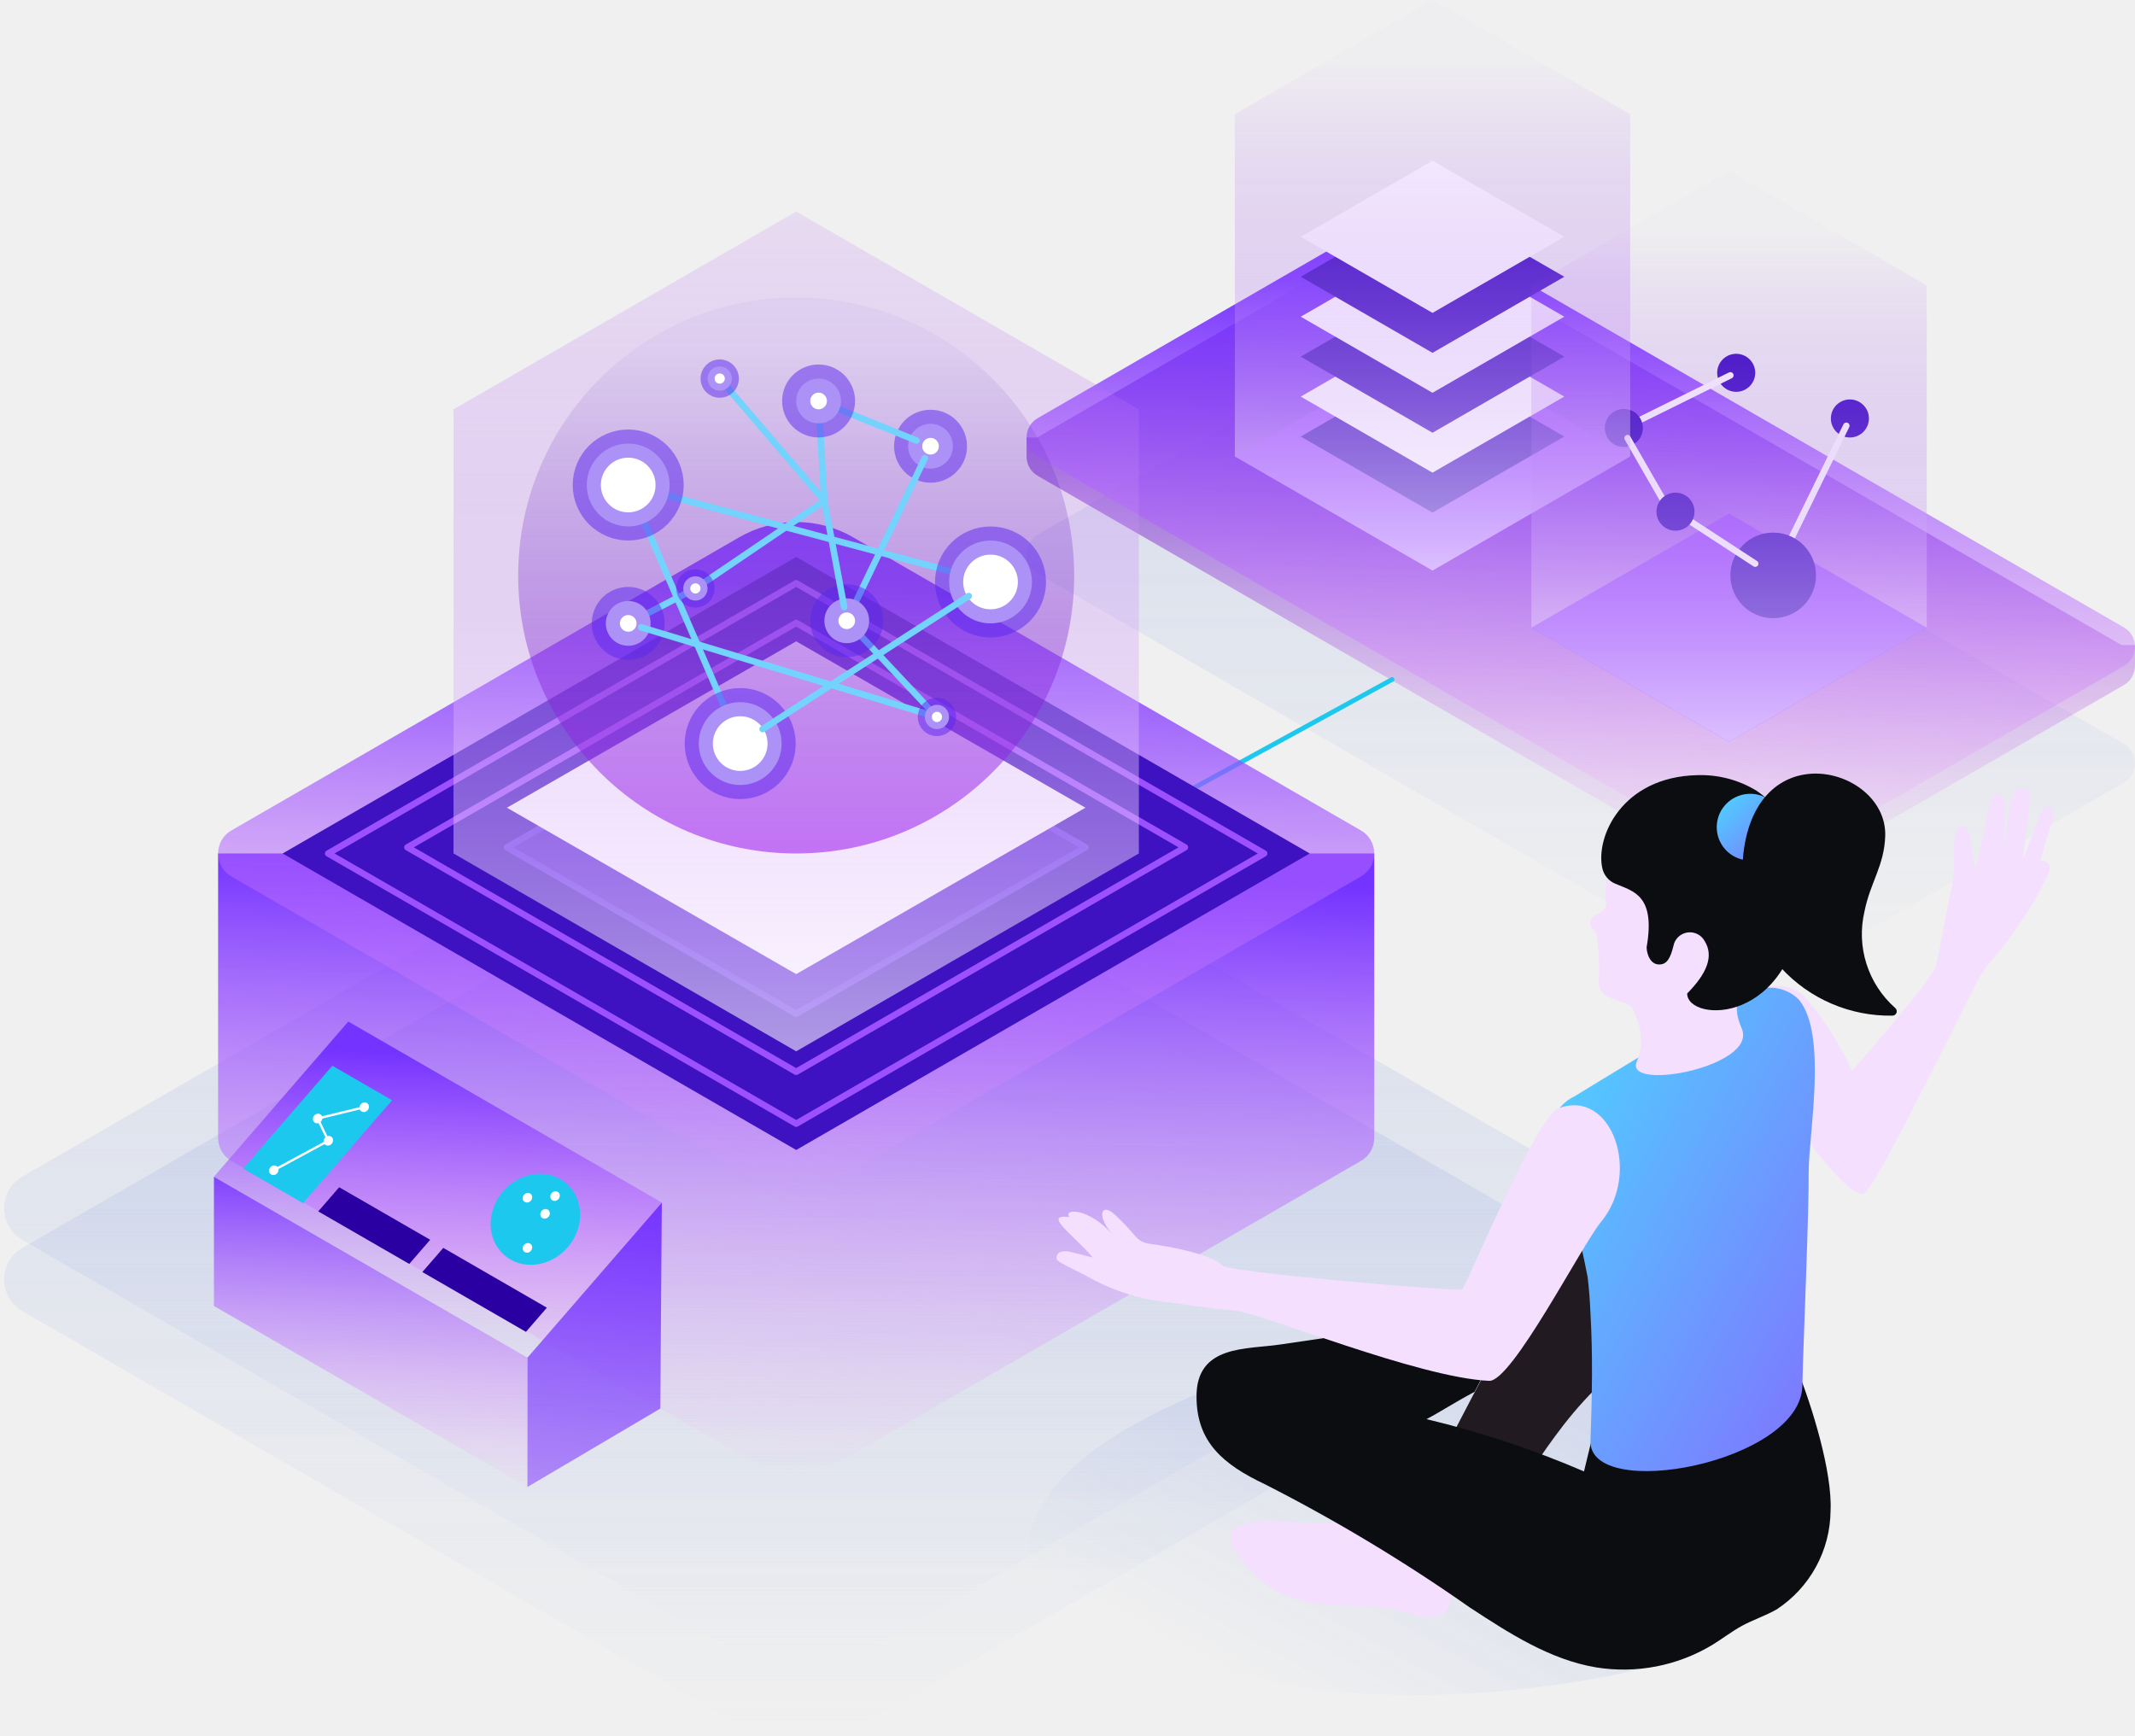
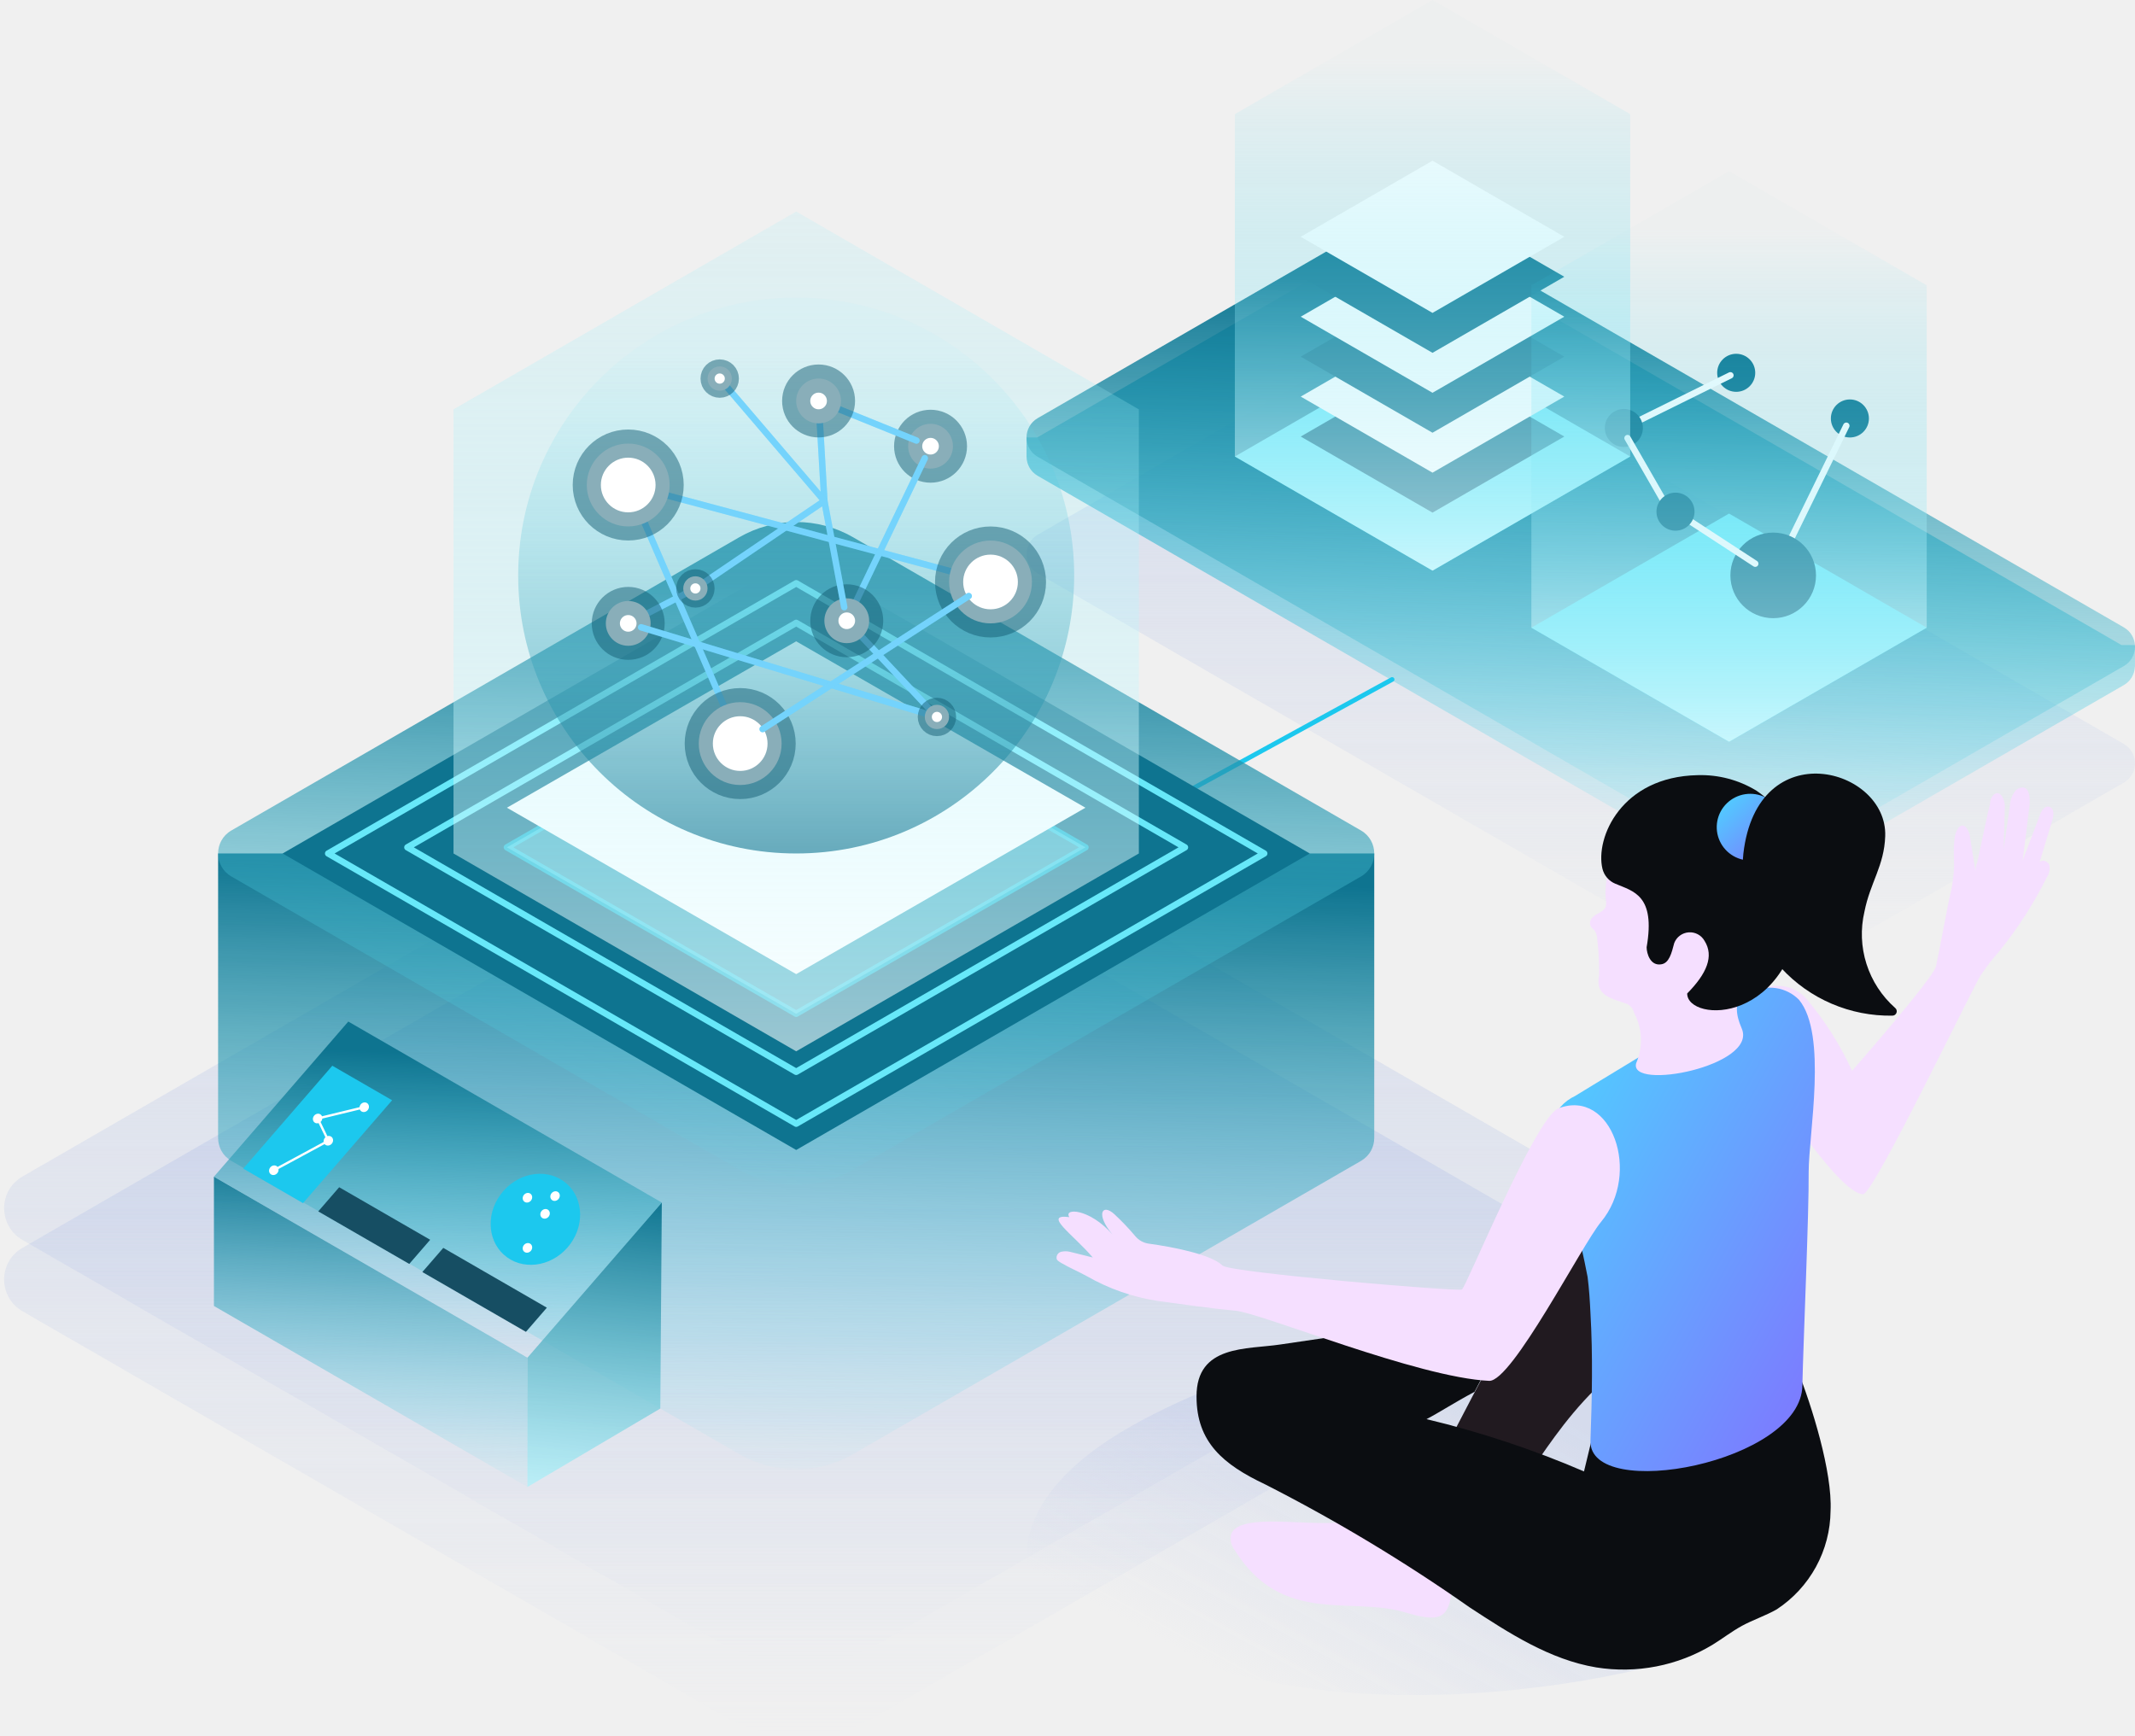
<svg xmlns="http://www.w3.org/2000/svg" width="455" height="370" viewBox="0 0 455 370" fill="none">
  <g style="mix-blend-mode:multiply">
    <path fill-rule="evenodd" clip-rule="evenodd" d="M387.403 204.464L452.62 166.807C455.793 164.975 455.793 160.396 452.62 158.564L310.168 76.313C302.806 72.061 293.734 72.061 286.37 76.313L221.153 113.969C217.979 115.802 217.979 120.379 221.153 122.213L363.604 204.464C370.967 208.716 380.04 208.716 387.403 204.464Z" fill="url(#paint0_linear_2635_1518)" />
  </g>
  <path fill-rule="evenodd" clip-rule="evenodd" d="M221.066 93.244C221.1 93.224 221.12 93.197 221.154 93.177L286.371 55.519C293.735 51.267 302.807 51.267 310.171 55.519L452.119 137.481H454.989V141.79C454.991 141.859 454.991 141.928 454.989 141.997V142.15H454.969C454.888 143.665 454.121 145.148 452.621 146.014L387.404 183.67C380.041 187.924 370.968 187.924 363.606 183.67L221.154 101.421C219.566 100.504 218.774 98.9 218.774 97.297V93.244H221.066Z" fill="url(#paint1_linear_2635_1518)" />
  <path fill-rule="evenodd" clip-rule="evenodd" d="M387.403 179.617L452.62 141.96C455.793 140.128 455.793 135.549 452.62 133.717L310.168 51.466C302.806 47.214 293.734 47.214 286.37 51.466L221.153 89.122C217.979 90.955 217.979 95.532 221.153 97.366L363.604 179.617C370.967 183.869 380.04 183.869 387.403 179.617Z" fill="url(#paint2_linear_2635_1518)" />
-   <path fill-rule="evenodd" clip-rule="evenodd" d="M347.422 97.297L305.294 121.623L263.167 97.297L305.294 72.973L347.422 97.297Z" fill="#9D50FF" />
-   <path fill-rule="evenodd" clip-rule="evenodd" d="M333.375 93.042L305.289 76.825L277.204 93.042L305.289 109.258L333.375 93.042Z" fill="#3F12C1" />
+   <path fill-rule="evenodd" clip-rule="evenodd" d="M347.422 97.297L305.294 121.623L263.167 97.297L305.294 72.973L347.422 97.297Z" fill="#67e8f9" />
+   <path fill-rule="evenodd" clip-rule="evenodd" d="M333.375 93.042L305.289 76.825L277.204 93.042L305.289 109.258L333.375 93.042Z" fill="#0e7490" />
  <path fill-rule="evenodd" clip-rule="evenodd" d="M333.375 84.528L305.289 68.312L277.204 84.528L305.289 100.743L333.375 84.528Z" fill="white" />
-   <path fill-rule="evenodd" clip-rule="evenodd" d="M333.375 76.013L305.289 59.797L277.204 76.013L305.289 92.23L333.375 76.013Z" fill="#3F12C1" />
+   <path fill-rule="evenodd" clip-rule="evenodd" d="M333.375 76.013L305.289 59.797L277.204 76.013L305.289 92.23L333.375 76.013Z" fill="#0e7490" />
  <path fill-rule="evenodd" clip-rule="evenodd" d="M333.375 67.5L305.289 51.283L277.204 67.5L305.289 83.717L333.375 67.5Z" fill="white" />
-   <path fill-rule="evenodd" clip-rule="evenodd" d="M333.375 58.987L305.289 42.77L277.204 58.987L305.289 75.204L333.375 58.987Z" fill="#3F12C1" />
+   <path fill-rule="evenodd" clip-rule="evenodd" d="M333.375 58.987L305.289 42.77L277.204 58.987L305.289 75.204L333.375 58.987Z" fill="#0e7490" />
  <path fill-rule="evenodd" clip-rule="evenodd" d="M333.375 50.473L305.289 34.256L277.204 50.473L305.289 66.69L333.375 50.473Z" fill="white" />
-   <path fill-rule="evenodd" clip-rule="evenodd" d="M410.611 133.784L368.483 158.11L326.356 133.784L368.483 109.46L410.611 133.784Z" fill="#9D50FF" />
-   <path fill-rule="evenodd" clip-rule="evenodd" d="M390.185 89.191C390.185 86.951 392 85.136 394.24 85.136C396.478 85.136 398.293 86.951 398.293 89.191C398.293 91.429 396.478 93.244 394.24 93.244C392 93.244 390.185 91.429 390.185 89.191Z" fill="#3F12C1" />
-   <path fill-rule="evenodd" clip-rule="evenodd" d="M365.957 79.46C365.957 77.222 367.772 75.407 370.012 75.407C372.25 75.407 374.066 77.222 374.066 79.46C374.066 81.699 372.25 83.514 370.012 83.514C367.772 83.514 365.957 81.699 365.957 79.46Z" fill="#3F12C1" />
+   <path fill-rule="evenodd" clip-rule="evenodd" d="M410.611 133.784L368.483 158.11L326.356 133.784L368.483 109.46L410.611 133.784Z" fill="#67e8f9" />
+   <path fill-rule="evenodd" clip-rule="evenodd" d="M390.185 89.191C390.185 86.951 392 85.136 394.24 85.136C396.478 85.136 398.293 86.951 398.293 89.191C398.293 91.429 396.478 93.244 394.24 93.244C392 93.244 390.185 91.429 390.185 89.191Z" fill="#0e7490" />
+   <path fill-rule="evenodd" clip-rule="evenodd" d="M365.957 79.46C365.957 77.222 367.772 75.407 370.012 75.407C372.25 75.407 374.066 77.222 374.066 79.46C374.066 81.699 372.25 83.514 370.012 83.514C367.772 83.514 365.957 81.699 365.957 79.46Z" fill="#0e7490" />
  <path d="M393.477 90.744L380.147 118.024" stroke="white" stroke-width="1.37" stroke-linecap="round" stroke-linejoin="round" />
  <path d="M368.773 79.996L346.069 91.216" stroke="white" stroke-width="1.37" stroke-linecap="round" stroke-linejoin="round" />
-   <path fill-rule="evenodd" clip-rule="evenodd" d="M368.772 122.636C368.772 117.599 372.855 113.514 377.894 113.514C382.931 113.514 387.016 117.599 387.016 122.636C387.016 127.673 382.931 131.758 377.894 131.758C372.855 131.758 368.772 127.673 368.772 122.636Z" fill="#3F12C1" />
-   <path fill-rule="evenodd" clip-rule="evenodd" d="M342.012 91.216C342.012 88.978 343.827 87.163 346.066 87.163C348.304 87.163 350.121 88.978 350.121 91.216C350.121 93.456 348.304 95.271 346.066 95.271C343.827 95.271 342.012 93.456 342.012 91.216Z" fill="#3F12C1" />
+   <path fill-rule="evenodd" clip-rule="evenodd" d="M368.772 122.636C368.772 117.599 372.855 113.514 377.894 113.514C382.931 113.514 387.016 117.599 387.016 122.636C387.016 127.673 382.931 131.758 377.894 131.758C372.855 131.758 368.772 127.673 368.772 122.636Z" fill="#0e7490" />
+   <path fill-rule="evenodd" clip-rule="evenodd" d="M342.012 91.216C342.012 88.978 343.827 87.163 346.066 87.163C348.304 87.163 350.121 88.978 350.121 91.216C350.121 93.456 348.304 95.271 346.066 95.271C343.827 95.271 342.012 93.456 342.012 91.216Z" fill="#0e7490" />
  <path d="M374.066 120.141L357.071 109.055" stroke="white" stroke-width="1.37" stroke-linecap="round" stroke-linejoin="round" />
  <path d="M356.963 110.972L346.853 93.377" stroke="white" stroke-width="1.37" stroke-linecap="round" stroke-linejoin="round" />
-   <path fill-rule="evenodd" clip-rule="evenodd" d="M353.019 109.054C353.019 106.816 354.834 105.001 357.074 105.001C359.312 105.001 361.127 106.816 361.127 109.054C361.127 111.294 359.312 113.109 357.074 113.109C354.834 113.109 353.019 111.294 353.019 109.054Z" fill="#3F12C1" />
+   <path fill-rule="evenodd" clip-rule="evenodd" d="M353.019 109.054C353.019 106.816 354.834 105.001 357.074 105.001C359.312 105.001 361.127 106.816 361.127 109.054C361.127 111.294 359.312 113.109 357.074 113.109C354.834 113.109 353.019 111.294 353.019 109.054Z" fill="#0e7490" />
  <path fill-rule="evenodd" clip-rule="evenodd" d="M305.294 0L347.422 24.324V97.297L305.294 121.623L263.165 97.297V24.324L305.294 0Z" fill="url(#paint3_linear_2635_1518)" />
  <path fill-rule="evenodd" clip-rule="evenodd" d="M368.485 36.487L410.613 60.811V133.784L368.485 158.11L326.357 133.784V60.811L368.485 36.487Z" fill="url(#paint4_linear_2635_1518)" />
  <g style="mix-blend-mode:multiply">
    <path fill-rule="evenodd" clip-rule="evenodd" d="M336.264 250.767L187.228 164.713C176.89 158.745 164.154 158.745 153.816 164.713L4.78 250.767C-0.417 253.767 -0.417 261.268 4.78 264.27L153.816 350.324C164.154 356.292 176.89 356.292 187.228 350.324L336.264 264.27C341.461 261.268 341.461 253.767 336.264 250.767Z" fill="url(#paint5_linear_2635_1518)" />
  </g>
  <g style="mix-blend-mode:multiply">
    <path fill-rule="evenodd" clip-rule="evenodd" d="M336.264 265.967L187.228 179.913C176.89 173.945 164.154 173.945 153.816 179.913L4.78 265.967C-0.417 268.967 -0.417 276.468 4.78 279.47L153.816 365.524C164.154 371.492 176.89 371.492 187.228 365.524L336.264 279.47C341.461 276.468 341.461 268.967 336.264 265.967Z" fill="url(#paint6_linear_2635_1518)" />
  </g>
  <path fill-rule="evenodd" clip-rule="evenodd" d="M181.81 175.135L193.539 181.907H292.873V242.531C292.873 244.437 291.929 246.345 290.041 247.434L181.81 309.927C174.301 314.262 165.051 314.262 157.544 309.927L49.311 247.434C47.423 246.345 46.481 244.437 46.481 242.531V181.907H145.815L157.544 175.135C161.298 172.967 165.487 171.883 169.677 171.883C173.866 171.883 178.056 172.967 181.81 175.135Z" fill="url(#paint7_linear_2635_1518)" />
  <path d="M296.677 144.821L251.922 169.31" stroke="#1CC8EE" stroke-linecap="round" stroke-linejoin="round" />
  <path fill-rule="evenodd" clip-rule="evenodd" d="M290.042 177.004L181.809 114.51C174.302 110.176 165.052 110.176 157.545 114.51L49.312 177.004C45.538 179.183 45.538 184.631 49.312 186.81L157.545 249.304C165.052 253.639 174.302 253.639 181.809 249.304L290.042 186.81C293.817 184.631 293.817 179.183 290.042 177.004Z" fill="url(#paint8_linear_2635_1518)" />
-   <path fill-rule="evenodd" clip-rule="evenodd" d="M279.127 181.907L169.68 118.712L60.23 181.907L169.68 245.102L279.127 181.907Z" fill="#3F12C1" />
-   <path fill-rule="evenodd" clip-rule="evenodd" d="M269.424 181.907L169.681 124.316L69.938 181.907L169.681 239.498L269.424 181.907Z" stroke="#9D50FF" stroke-width="1.37" stroke-linecap="round" stroke-linejoin="round" />
-   <path fill-rule="evenodd" clip-rule="evenodd" d="M252.531 180.6L169.677 132.76L86.823 180.6L169.677 228.44L252.531 180.6Z" stroke="#9D50FF" stroke-width="1.37" stroke-linecap="round" stroke-linejoin="round" />
-   <path fill-rule="evenodd" clip-rule="evenodd" d="M231.322 180.6L169.678 145.133L108.034 180.6L169.678 216.066L231.322 180.6Z" stroke="#5F2EEA" stroke-width="1.37" stroke-linecap="round" stroke-linejoin="round" />
-   <path fill-rule="evenodd" clip-rule="evenodd" d="M231.322 180.6L169.678 145.133L108.034 180.6L169.678 216.066L231.322 180.6Z" fill="#6726F0" fill-opacity="0.459" />
+   <path fill-rule="evenodd" clip-rule="evenodd" d="M279.127 181.907L169.68 118.712L60.23 181.907L169.68 245.102L279.127 181.907Z" fill="#0e7490" />
+   <path fill-rule="evenodd" clip-rule="evenodd" d="M269.424 181.907L169.681 124.316L69.938 181.907L169.681 239.498L269.424 181.907Z" stroke="#67e8f9" stroke-width="1.37" stroke-linecap="round" stroke-linejoin="round" />
+   <path fill-rule="evenodd" clip-rule="evenodd" d="M252.531 180.6L169.677 132.76L86.823 180.6L169.677 228.44L252.531 180.6Z" stroke="#67e8f9" stroke-width="1.37" stroke-linecap="round" stroke-linejoin="round" />
+   <path fill-rule="evenodd" clip-rule="evenodd" d="M231.322 180.6L169.678 145.133L108.034 180.6L169.678 216.066L231.322 180.6Z" stroke="#06b6d4" stroke-width="1.37" stroke-linecap="round" stroke-linejoin="round" />
+   <path fill-rule="evenodd" clip-rule="evenodd" d="M231.322 180.6L169.678 145.133L108.034 180.6L169.678 216.066L231.322 180.6Z" fill="#67e8f9" fill-opacity="0.459" />
  <path fill-rule="evenodd" clip-rule="evenodd" d="M231.322 172.155L169.678 136.689L108.034 172.155L169.678 207.622L231.322 172.155Z" fill="white" />
  <path fill-rule="evenodd" clip-rule="evenodd" d="M169.678 45.086L242.707 87.253V181.907L169.678 224.075L96.65 181.907V87.253L169.678 45.086Z" fill="url(#paint9_linear_2635_1518)" />
  <path fill-rule="evenodd" clip-rule="evenodd" d="M110.432 122.662C110.432 89.941 136.957 63.415 169.677 63.415C202.398 63.415 228.924 89.941 228.924 122.662C228.924 155.383 202.398 181.907 169.677 181.907C136.957 181.907 110.432 155.383 110.432 122.662Z" fill="url(#paint10_linear_2635_1518)" />
  <path d="M155.97 154.381L133.884 103.372L205.037 122.418" stroke="#4DCAFF" stroke-width="1.37" stroke-linecap="round" stroke-linejoin="round" />
  <path d="M155.97 154.381L133.884 103.372L205.037 122.418" stroke="#F3F3F3" stroke-opacity="0.235" stroke-width="1.37" stroke-linecap="round" stroke-linejoin="round" />
  <path fill-rule="evenodd" clip-rule="evenodd" d="M125.053 103.372C125.053 98.496 129.005 94.544 133.881 94.544C138.756 94.544 142.709 98.496 142.709 103.372C142.709 108.247 138.756 112.2 133.881 112.2C129.005 112.2 125.053 108.247 125.053 103.372Z" fill="white" />
-   <path d="M125.053 103.372C125.053 98.496 129.005 94.544 133.881 94.544C138.756 94.544 142.709 98.496 142.709 103.372C142.709 108.247 138.756 112.2 133.881 112.2C129.005 112.2 125.053 108.247 125.053 103.372" stroke="#5B26F0" stroke-opacity="0.5" stroke-width="6" />
+   <path d="M125.053 103.372C125.053 98.496 129.005 94.544 133.881 94.544C138.756 94.544 142.709 98.496 142.709 103.372C142.709 108.247 138.756 112.2 133.881 112.2C129.005 112.2 125.053 108.247 125.053 103.372" stroke="#155e75" stroke-opacity="0.5" stroke-width="6" />
  <path fill-rule="evenodd" clip-rule="evenodd" d="M148.918 158.484C148.918 153.608 152.871 149.656 157.746 149.656C162.621 149.656 166.574 153.608 166.574 158.484C166.574 163.361 162.621 167.313 157.746 167.313C152.871 167.313 148.918 163.361 148.918 158.484Z" fill="white" />
-   <path d="M148.918 158.484C148.918 153.608 152.871 149.656 157.746 149.656C162.621 149.656 166.574 153.608 166.574 158.484C166.574 163.361 162.621 167.313 157.746 167.313C152.871 167.313 148.918 163.361 148.918 158.484" stroke="#5B26F0" stroke-opacity="0.5" stroke-width="6" />
+   <path d="M148.918 158.484C148.918 153.608 152.871 149.656 157.746 149.656C162.621 149.656 166.574 153.608 166.574 158.484C166.574 163.361 162.621 167.313 157.746 167.313C152.871 167.313 148.918 163.361 148.918 158.484" stroke="#155e75" stroke-opacity="0.5" stroke-width="6" />
  <path fill-rule="evenodd" clip-rule="evenodd" d="M193.541 95.105C193.541 92.469 195.677 90.332 198.314 90.332C200.95 90.332 203.086 92.469 203.086 95.105C203.086 97.741 200.95 99.878 198.314 99.878C195.677 99.878 193.541 97.741 193.541 95.105Z" fill="white" />
-   <path d="M193.541 95.105C193.541 92.469 195.677 90.332 198.314 90.332C200.95 90.332 203.086 92.469 203.086 95.105C203.086 97.741 200.95 99.878 198.314 99.878C195.677 99.878 193.541 97.741 193.541 95.105" stroke="#5B26F0" stroke-opacity="0.5" stroke-width="6" />
+   <path d="M193.541 95.105C193.541 92.469 195.677 90.332 198.314 90.332C200.95 90.332 203.086 92.469 203.086 95.105C203.086 97.741 200.95 99.878 198.314 99.878C195.677 99.878 193.541 97.741 193.541 95.105" stroke="#155e75" stroke-opacity="0.5" stroke-width="6" />
  <path d="M195.311 93.891L174.453 85.46L175.688 106.767L148.204 125.417L136.632 131.439" stroke="#4DCAFF" stroke-width="1.37" stroke-linecap="round" stroke-linejoin="round" />
  <path d="M195.311 93.891L174.453 85.46L175.688 106.767L148.204 125.417L136.632 131.439" stroke="#F3F3F3" stroke-opacity="0.235" stroke-width="1.37" stroke-linecap="round" stroke-linejoin="round" />
  <path fill-rule="evenodd" clip-rule="evenodd" d="M145.61 125.417C145.61 123.986 146.77 122.827 148.2 122.827C149.63 122.827 150.789 123.986 150.789 125.417C150.789 126.847 149.63 128.006 148.2 128.006C146.77 128.006 145.61 126.847 145.61 125.417Z" fill="white" />
-   <path d="M145.61 125.417C145.61 123.986 146.77 122.827 148.2 122.827C149.63 122.827 150.789 123.986 150.789 125.417C150.789 126.847 149.63 128.006 148.2 128.006C146.77 128.006 145.61 126.847 145.61 125.417" stroke="#5B26F0" stroke-opacity="0.5" stroke-width="3" />
+   <path d="M145.61 125.417C145.61 123.986 146.77 122.827 148.2 122.827C149.63 122.827 150.789 123.986 150.789 125.417C150.789 126.847 149.63 128.006 148.2 128.006C146.77 128.006 145.61 126.847 145.61 125.417" stroke="#155e75" stroke-opacity="0.5" stroke-width="3" />
  <path fill-rule="evenodd" clip-rule="evenodd" d="M169.68 85.46C169.68 82.825 171.816 80.687 174.453 80.687C177.087 80.687 179.225 82.825 179.225 85.46C179.225 88.096 177.087 90.234 174.453 90.234C171.816 90.234 169.68 88.096 169.68 85.46Z" fill="white" />
-   <path d="M169.68 85.46C169.68 82.825 171.816 80.687 174.453 80.687C177.087 80.687 179.225 82.825 179.225 85.46C179.225 88.096 177.087 90.234 174.453 90.234C171.816 90.234 169.68 88.096 169.68 85.46" stroke="#5B26F0" stroke-opacity="0.5" stroke-width="6" />
+   <path d="M169.68 85.46C169.68 82.825 171.816 80.687 174.453 80.687C177.087 80.687 179.225 82.825 179.225 85.46C179.225 88.096 177.087 90.234 174.453 90.234C171.816 90.234 169.68 88.096 169.68 85.46" stroke="#155e75" stroke-opacity="0.5" stroke-width="6" />
  <path fill-rule="evenodd" clip-rule="evenodd" d="M129.111 132.867C129.111 130.231 131.249 128.094 133.884 128.094C136.52 128.094 138.656 130.231 138.656 132.867C138.656 135.503 136.52 137.639 133.884 137.639C131.249 137.639 129.111 135.503 129.111 132.867Z" fill="white" />
-   <path d="M129.111 132.867C129.111 130.231 131.249 128.094 133.884 128.094C136.52 128.094 138.656 130.231 138.656 132.867C138.656 135.503 136.52 137.639 133.884 137.639C131.249 137.639 129.111 135.503 129.111 132.867" stroke="#5B26F0" stroke-opacity="0.5" stroke-width="6" />
+   <path d="M129.111 132.867C129.111 130.231 131.249 128.094 133.884 128.094C136.52 128.094 138.656 130.231 138.656 132.867C138.656 135.503 136.52 137.639 133.884 137.639C131.249 137.639 129.111 135.503 129.111 132.867" stroke="#155e75" stroke-opacity="0.5" stroke-width="6" />
  <path d="M136.629 133.699L199.676 152.808L180.456 132.305L197.086 97.66" stroke="#4DCAFF" stroke-width="1.37" stroke-linecap="round" stroke-linejoin="round" />
  <path d="M136.629 133.699L199.676 152.808L180.456 132.305L197.086 97.66" stroke="#F3F3F3" stroke-opacity="0.235" stroke-width="1.37" stroke-linecap="round" stroke-linejoin="round" />
  <path fill-rule="evenodd" clip-rule="evenodd" d="M202.268 124.039C202.268 119.164 206.22 115.211 211.096 115.211C215.971 115.211 219.924 119.164 219.924 124.039C219.924 128.914 215.971 132.867 211.096 132.867C206.22 132.867 202.268 128.914 202.268 124.039Z" fill="white" />
-   <path d="M202.268 124.039C202.268 119.164 206.22 115.211 211.096 115.211C215.971 115.211 219.924 119.164 219.924 124.039C219.924 128.914 215.971 132.867 211.096 132.867C206.22 132.867 202.268 128.914 202.268 124.039" stroke="#5B26F0" stroke-opacity="0.5" stroke-width="6" />
+   <path d="M202.268 124.039C202.268 119.164 206.22 115.211 211.096 115.211C215.971 115.211 219.924 119.164 219.924 124.039C219.924 128.914 215.971 132.867 211.096 132.867C206.22 132.867 202.268 128.914 202.268 124.039" stroke="#155e75" stroke-opacity="0.5" stroke-width="6" />
  <path fill-rule="evenodd" clip-rule="evenodd" d="M175.685 132.306C175.685 129.67 177.822 127.534 180.458 127.534C183.094 127.534 185.23 129.67 185.23 132.306C185.23 134.942 183.094 137.079 180.458 137.079C177.822 137.079 175.685 134.942 175.685 132.306Z" fill="white" />
-   <path d="M175.685 132.306C175.685 129.67 177.822 127.534 180.458 127.534C183.094 127.534 185.23 129.67 185.23 132.306C185.23 134.942 183.094 137.079 180.458 137.079C177.822 137.079 175.685 134.942 175.685 132.306" stroke="#5B26F0" stroke-opacity="0.5" stroke-width="6" />
+   <path d="M175.685 132.306C175.685 129.67 177.822 127.534 180.458 127.534C183.094 127.534 185.23 129.67 185.23 132.306C185.23 134.942 183.094 137.079 180.458 137.079C177.822 137.079 175.685 134.942 175.685 132.306" stroke="#155e75" stroke-opacity="0.5" stroke-width="6" />
  <path d="M153.38 80.688L175.685 106.766L179.916 129.413" stroke="#4DCAFF" stroke-width="1.37" stroke-linecap="round" stroke-linejoin="round" />
  <path d="M153.38 80.688L175.685 106.766L179.916 129.413" stroke="#F3F3F3" stroke-opacity="0.235" stroke-width="1.37" stroke-linecap="round" stroke-linejoin="round" />
  <path d="M206.447 127.037L162.526 155.397" stroke="#4DCAFF" stroke-width="1.37" stroke-linecap="round" stroke-linejoin="round" />
  <path d="M206.447 127.037L162.526 155.397" stroke="#F3F3F3" stroke-opacity="0.235" stroke-width="1.37" stroke-linecap="round" stroke-linejoin="round" />
  <path fill-rule="evenodd" clip-rule="evenodd" d="M150.792 80.688C150.792 79.257 151.951 78.098 153.382 78.098C154.812 78.098 155.971 79.257 155.971 80.688C155.971 82.118 154.812 83.278 153.382 83.278C151.951 83.278 150.792 82.118 150.792 80.688Z" fill="white" />
-   <path d="M150.792 80.688C150.792 79.257 151.951 78.098 153.382 78.098C154.812 78.098 155.971 79.257 155.971 80.688C155.971 82.118 154.812 83.278 153.382 83.278C151.951 83.278 150.792 82.118 150.792 80.688" stroke="#5B26F0" stroke-opacity="0.5" stroke-width="3" />
+   <path d="M150.792 80.688C150.792 79.257 151.951 78.098 153.382 78.098C154.812 78.098 155.971 79.257 155.971 80.688C155.971 82.118 154.812 83.278 153.382 83.278C151.951 83.278 150.792 82.118 150.792 80.688" stroke="#155e75" stroke-opacity="0.5" stroke-width="3" />
  <path fill-rule="evenodd" clip-rule="evenodd" d="M197.087 152.808C197.087 151.377 198.246 150.218 199.677 150.218C201.106 150.218 202.266 151.377 202.266 152.808C202.266 154.237 201.106 155.397 199.677 155.397C198.246 155.397 197.087 154.237 197.087 152.808Z" fill="white" />
-   <path d="M197.087 152.808C197.087 151.377 198.246 150.218 199.677 150.218C201.106 150.218 202.266 151.377 202.266 152.808C202.266 154.237 201.106 155.397 199.677 155.397C198.246 155.397 197.087 154.237 197.087 152.808" stroke="#5B26F0" stroke-opacity="0.5" stroke-width="3" />
+   <path d="M197.087 152.808C197.087 151.377 198.246 150.218 199.677 150.218C201.106 150.218 202.266 151.377 202.266 152.808C202.266 154.237 201.106 155.397 199.677 155.397C198.246 155.397 197.087 154.237 197.087 152.808" stroke="#155e75" stroke-opacity="0.5" stroke-width="3" />
  <path fill-rule="evenodd" clip-rule="evenodd" d="M112.405 316.933V289.376L141.041 256.309L140.72 300.214L112.405 316.933Z" fill="url(#paint11_linear_2635_1518)" />
  <path fill-rule="evenodd" clip-rule="evenodd" d="M112.404 316.933L45.59 278.354V250.798L112.404 289.376V316.933Z" fill="url(#paint12_linear_2635_1518)" />
  <path fill-rule="evenodd" clip-rule="evenodd" d="M141.041 256.309L74.227 217.73L45.591 250.797L112.405 289.376L141.041 256.309Z" fill="url(#paint13_linear_2635_1518)" />
-   <path fill-rule="evenodd" clip-rule="evenodd" d="M94.471 265.971L116.545 278.716L112.085 283.865L90.01 271.119L94.471 265.971Z" fill="#2A00A2" />
-   <path fill-rule="evenodd" clip-rule="evenodd" d="M72.284 253.043L91.678 264.241L87.219 269.39L67.824 258.192L72.284 253.043Z" fill="#2A00A2" />
+   <path fill-rule="evenodd" clip-rule="evenodd" d="M94.471 265.971L116.545 278.716L112.085 283.865L90.01 271.119L94.471 265.971Z" fill="#164e63" />
+   <path fill-rule="evenodd" clip-rule="evenodd" d="M72.284 253.043L91.678 264.241L87.219 269.39L67.824 258.192L72.284 253.043Z" fill="#164e63" />
  <path fill-rule="evenodd" clip-rule="evenodd" d="M106.674 254.599C109.979 250.105 115.982 248.827 120.084 251.744C124.185 254.661 124.831 260.669 121.525 265.162C118.22 269.656 112.217 270.934 108.115 268.017C104.014 265.099 103.369 259.092 106.674 254.599Z" fill="#1CC8EE" />
  <path fill-rule="evenodd" clip-rule="evenodd" d="M70.822 227.148L83.564 234.505L64.577 256.432L51.835 249.076L70.822 227.148Z" fill="#1CC8EE" />
  <path fill-rule="evenodd" clip-rule="evenodd" d="M78.254 235.13C77.819 234.822 77.184 234.957 76.834 235.432C76.709 235.603 76.637 235.793 76.616 235.982L68.63 237.919C68.568 237.768 68.466 237.635 68.326 237.535C67.892 237.227 67.257 237.362 66.906 237.839C66.556 238.314 66.624 238.951 67.06 239.259C67.303 239.433 67.61 239.466 67.895 239.378L69.348 242.398C69.29 242.451 69.236 242.51 69.187 242.576C69.001 242.829 68.933 243.126 68.975 243.396L59.149 248.71C59.102 248.653 59.047 248.602 58.985 248.558C58.551 248.25 57.915 248.385 57.565 248.86C57.214 249.337 57.283 249.974 57.718 250.282C58.153 250.591 58.788 250.456 59.139 249.981C59.324 249.728 59.392 249.431 59.35 249.161L69.176 243.847C69.223 243.903 69.278 243.954 69.339 243.998C69.774 244.307 70.409 244.172 70.76 243.696C71.11 243.22 71.042 242.583 70.606 242.274C70.364 242.102 70.059 242.068 69.776 242.154L68.323 239.132C68.38 239.08 68.433 239.022 68.48 238.958C68.605 238.788 68.677 238.597 68.697 238.408L76.683 236.473C76.745 236.623 76.847 236.755 76.986 236.854C77.421 237.163 78.056 237.028 78.407 236.552C78.757 236.076 78.688 235.439 78.254 235.13ZM117.504 254.372C117.854 253.896 118.49 253.761 118.925 254.069C119.359 254.379 119.427 255.016 119.077 255.492C118.726 255.967 118.091 256.103 117.657 255.793C117.222 255.485 117.154 254.848 117.504 254.372ZM115.378 258.155C115.728 257.68 116.364 257.544 116.798 257.853C117.232 258.162 117.301 258.799 116.952 259.275C116.6 259.751 115.964 259.886 115.53 259.576C115.096 259.268 115.027 258.631 115.378 258.155ZM113.038 254.419C112.604 254.111 111.969 254.246 111.618 254.722C111.268 255.198 111.336 255.835 111.77 256.143C112.206 256.453 112.841 256.317 113.192 255.842C113.541 255.366 113.473 254.729 113.038 254.419ZM111.618 265.411C111.969 264.935 112.604 264.8 113.038 265.108C113.473 265.418 113.541 266.054 113.192 266.53C112.841 267.006 112.206 267.142 111.77 266.832C111.336 266.524 111.268 265.887 111.618 265.411Z" fill="white" />
  <g style="mix-blend-mode:multiply">
    <path d="M338.747 281.749C308.639 277.507 264.45 290.797 241.362 303.803C212.593 319.96 214.946 338.904 228.296 349.326L233.733 346.256C241.923 349.9 250.34 353.017 258.932 355.587C301.092 368.431 350.231 355.587 350.231 355.587L358.062 320.97C358.062 320.97 399.654 290.231 338.747 281.749Z" fill="url(#paint14_linear_2635_1518)" />
  </g>
  <path d="M397.055 254.524C399.287 254.524 420.265 210.738 422.091 207.911C423.327 206.074 424.682 204.319 426.149 202.66C430.063 197.813 433.437 192.558 436.212 186.987C436.719 186.226 436.908 185.299 436.74 184.402C436.496 183.554 435.198 183.069 434.67 183.796L437.389 174.789C437.714 173.738 437.795 172.244 436.74 171.961C435.685 171.678 435.036 172.85 434.711 173.779L431.059 183.392C431.587 179.353 432.073 175.314 432.56 171.274C432.56 169.982 432.56 168.285 431.384 167.881C431.062 167.826 430.732 167.848 430.421 167.947C430.111 168.045 429.828 168.217 429.598 168.447C428.829 169.37 428.387 170.52 428.34 171.719L427.001 181.049L427.245 172.446C427.336 171.555 427.167 170.658 426.758 169.861C425.743 168.245 424.445 169.376 424.161 170.749C424.161 171.476 423.877 172.203 423.715 172.93C423.39 174.385 423.106 175.798 422.781 177.252C422.457 178.707 422.173 180.161 421.848 181.615L421.402 183.715C421.166 184.323 421.029 184.964 420.996 185.614C420.631 183.271 420.225 180.928 419.86 178.585C419.803 177.865 419.566 177.171 419.17 176.566C417.871 174.91 416.857 177.01 416.614 178.222C416.403 179.68 416.335 181.154 416.411 182.625C416.521 184.927 416.344 187.233 415.883 189.491C415.153 192.359 413.205 203.306 412.596 205.931C411.988 208.557 394.702 228.228 394.702 228.228C392.187 222.73 388.939 217.594 385.044 212.96C383.897 211.618 382.34 210.686 380.611 210.307C378.882 209.928 377.076 210.122 375.468 210.859C374.591 211.646 373.897 212.614 373.435 213.695C372.972 214.777 372.752 215.945 372.79 217.12C372.671 220.21 373.196 223.291 374.332 226.168C375.346 229.076 391.699 254.524 397.055 254.524Z" fill="#F5DFFF" />
  <path d="M299.023 319.354C295.939 318.143 293.464 317.537 291.354 320.526C290.822 321.519 290.168 322.442 289.406 323.272C285.064 326.989 263.639 321.172 262.3 327.312C262.226 327.845 262.259 328.388 262.399 328.908C262.538 329.428 262.781 329.916 263.112 330.341C273.134 346.498 287.823 340.197 299.347 343.63C306.529 345.731 308.842 345.408 309.451 338.46C310.222 330.341 318.053 326.989 299.023 319.354Z" fill="#F5DFFF" />
  <path d="M306.811 311.639C307.095 312.649 316.753 320.485 321.176 318.829C326.248 316.931 332.903 297.663 352.461 286.515C362.564 280.658 357.289 258.24 349.012 249.758C348.356 248.832 347.487 248.078 346.477 247.556C345.467 247.035 344.347 246.763 343.209 246.763C342.072 246.763 340.951 247.035 339.941 247.556C338.932 248.078 338.062 248.832 337.407 249.758C334.999 254.286 332.964 259 331.32 263.855C328.074 271.368 306.527 310.589 306.811 311.639Z" fill="#211A20" />
  <path d="M383.06 291.968C377.298 298.512 347.677 305.136 339.155 307.075L337.573 313.619C326.73 308.948 315.503 305.218 304.015 302.47C306.734 301.056 310.061 298.875 314.241 296.654L323.29 279.406C310.346 281.183 282.712 285.061 272.893 286.555C265.751 287.646 254.958 286.555 254.998 297.663C254.998 307.398 260.72 312.164 269.606 316.365C284.735 324.07 299.298 332.83 313.186 342.58C321.585 348.074 330.269 353.729 340.17 355.385C348.763 356.767 357.57 355.048 365.003 350.537C367.113 349.245 369.061 347.71 371.292 346.498C373.524 345.286 376.284 344.357 378.637 343.024C382.133 340.728 385.009 337.611 387.012 333.949C389.014 330.286 390.081 326.19 390.12 322.02C390.526 313.78 386.144 299.683 383.06 291.968Z" fill="#0B0D11" />
  <path d="M385.453 249.798C385.453 241.719 389.511 220.473 383.384 213.081C382.071 211.753 380.36 210.885 378.508 210.608C376.657 210.331 374.765 210.66 373.118 211.546C364.353 215.868 338.79 231.742 335.665 233.6C334.493 234.143 333.448 234.924 332.598 235.893C331.747 236.862 331.111 237.998 330.728 239.228C330.346 240.457 330.227 241.752 330.378 243.03C330.53 244.308 330.948 245.54 331.608 246.647C334.435 254.994 336.686 263.523 338.343 272.175C338.668 274.72 338.83 277.305 338.952 279.89C339.479 289.019 339.277 297.906 338.952 307.075C338.546 320.283 384.074 311.76 384.114 295.199C384.317 285.949 385.535 258.442 385.453 249.798Z" fill="url(#paint15_linear_2635_1518)" />
  <path d="M332.133 236.226C327.223 238.205 312.453 274.357 311.561 274.841C310.668 275.326 262.34 271.246 260.555 269.752C258.08 267.288 249.518 265.713 244.811 265.066C243.68 264.911 242.65 264.333 241.93 263.451C240.551 261.815 239.074 260.264 237.507 258.805C234.87 256.382 233.449 258.805 237.061 263.087C232.151 257.513 226.592 257.432 227.89 259.411C222.047 258.684 228.742 263.127 232.881 268.015L228.012 266.803C227.398 266.659 226.759 266.659 226.146 266.803C225.845 266.879 225.582 267.059 225.404 267.311C225.225 267.563 225.143 267.87 225.172 268.177C225.172 268.621 225.74 268.904 226.105 269.146C227.89 270.196 229.797 271.004 231.583 271.974C236.229 274.649 241.333 276.444 246.637 277.265C252.237 278.032 257.715 278.84 263.314 279.365C268.914 279.89 302.187 293.624 317.363 294.311C322.232 294.513 337.124 265.349 341.182 260.462C349.865 250.04 343.454 231.904 332.133 236.226Z" fill="#F5DFFF" />
  <path d="M347.593 177.252C345.731 179.122 344.287 181.363 343.357 183.827C342.427 186.292 342.031 188.924 342.196 191.551C342.338 192.122 342.338 192.718 342.196 193.288C341.831 194.096 340.979 194.46 340.208 194.904C339.437 195.348 338.706 196.116 338.869 196.964C339.031 197.812 339.639 198.014 340.005 198.58C340.268 199.121 340.407 199.715 340.41 200.317C340.713 202.836 340.835 205.374 340.776 207.911C340.613 208.697 340.613 209.508 340.776 210.294C341.425 212.394 344.022 213.04 346.132 213.767C346.651 213.875 347.127 214.131 347.502 214.504C347.877 214.877 348.134 215.351 348.242 215.868C349.122 217.511 349.619 219.329 349.696 221.189C349.773 223.049 349.429 224.903 348.688 226.612C347.065 232.55 374.536 227.218 371.209 219.261C370.803 218.211 369.058 214.616 371.209 211.99C373.724 208.718 380.379 208.84 380.46 194.419C380.541 169.537 357.291 167.558 347.593 177.252Z" fill="#F5DFFF" />
  <path d="M350.92 201.892C350.92 203.185 351.691 205.931 354.044 205.527C355.708 205.285 356.235 203.185 356.803 201.003C357.044 200.371 357.46 199.82 358.004 199.415C358.548 199.01 359.197 198.768 359.874 198.717C360.552 198.666 361.23 198.809 361.828 199.128C362.427 199.447 362.922 199.929 363.255 200.519C365.325 203.791 363.742 207.507 359.563 211.748C359.563 217.968 382.367 218.857 384.274 191.148C384.902 186.829 384.303 182.423 382.546 178.425C380.79 174.428 377.945 171 374.333 168.528C370.567 166.23 366.209 165.079 361.794 165.215C345.564 165.539 339.923 178.545 341.506 185.169C341.681 185.88 342.022 186.54 342.501 187.094C342.981 187.649 343.585 188.082 344.265 188.36C348.039 189.976 352.867 190.744 350.92 201.892Z" fill="#0B0D11" />
  <path d="M376.199 169.941C374.876 169.282 373.38 169.049 371.918 169.272C370.456 169.496 369.1 170.166 368.037 171.19C366.974 172.214 366.256 173.541 365.984 174.989C365.711 176.436 365.897 177.932 366.515 179.27C367.133 180.608 368.153 181.721 369.435 182.457C370.716 183.193 372.196 183.514 373.668 183.377C375.141 183.24 376.535 182.651 377.657 181.691C378.779 180.731 379.574 179.449 379.932 178.02C380.224 177.246 380.358 176.422 380.328 175.596C380.298 174.769 380.104 173.957 379.757 173.206C379.409 172.455 378.916 171.78 378.306 171.22C377.695 170.659 376.979 170.225 376.199 169.941Z" fill="url(#paint16_linear_2635_1518)" />
  <path d="M401.766 178.222C402.294 163.681 374.539 156.046 371.536 181.938C371.07 186.341 371.549 190.792 372.94 194.997C374.332 199.202 376.605 203.064 379.608 206.329C382.612 209.594 386.278 212.187 390.364 213.936C394.449 215.685 398.861 216.55 403.308 216.474C403.501 216.471 403.688 216.409 403.844 216.297C403.999 216.184 404.116 216.027 404.179 215.845C404.241 215.664 404.245 215.468 404.191 215.284C404.137 215.1 404.027 214.937 403.876 214.818C401.033 212.3 398.925 209.064 397.775 205.452C396.625 201.841 396.476 197.987 397.343 194.298C398.561 188.118 401.563 184.523 401.766 178.222Z" fill="#0B0D11" />
  <defs>
    <linearGradient id="paint0_linear_2635_1518" x1="336.886" y1="73.124" x2="336.886" y2="207.653" gradientUnits="userSpaceOnUse">
      <stop stop-color="#E2E9FB" />
      <stop offset="1" stop-color="#E2E9FB" stop-opacity="0" />
    </linearGradient>
    <linearGradient id="paint1_linear_2635_1518" x1="317.131" y1="46.764" x2="312.962" y2="189.609" gradientUnits="userSpaceOnUse">
-       <stop offset="0.125" stop-color="#420BB9" />
-       <stop offset="1" stop-color="#FFA3FD" stop-opacity="0" />
+       <stop offset="0.125" stop-color="#0891b2" />
+       <stop offset="1" stop-color="#67e8f9" stop-opacity="0" />
    </linearGradient>
    <linearGradient id="paint2_linear_2635_1518" x1="317.134" y1="42.711" x2="312.966" y2="185.554" gradientUnits="userSpaceOnUse">
-       <stop offset="0.125" stop-color="#7433FF" />
-       <stop offset="1" stop-color="#FFA3FD" stop-opacity="0" />
+       <stop offset="0.125" stop-color="#0e7490" />
+       <stop offset="1" stop-color="#67e8f9" stop-opacity="0" />
    </linearGradient>
    <linearGradient id="paint3_linear_2635_1518" x1="343.131" y1="12.387" x2="343.131" y2="121.623" gradientUnits="userSpaceOnUse">
-       <stop stop-color="#8B26F0" stop-opacity="0.01" />
+       <stop stop-color="#22d3ee" stop-opacity="0.01" />
      <stop offset="1" stop-color="white" stop-opacity="0.637" />
    </linearGradient>
    <linearGradient id="paint4_linear_2635_1518" x1="406.323" y1="48.874" x2="406.323" y2="158.11" gradientUnits="userSpaceOnUse">
-       <stop stop-color="#8B26F0" stop-opacity="0.01" />
+       <stop stop-color="#22d3ee" stop-opacity="0.01" />
      <stop offset="1" stop-color="white" stop-opacity="0.637" />
    </linearGradient>
    <linearGradient id="paint5_linear_2635_1518" x1="170.522" y1="160.237" x2="170.522" y2="354.8" gradientUnits="userSpaceOnUse">
      <stop stop-color="#E2E9FB" />
      <stop offset="1" stop-color="#E2E9FB" stop-opacity="0" />
    </linearGradient>
    <linearGradient id="paint6_linear_2635_1518" x1="170.522" y1="175.437" x2="170.522" y2="370" gradientUnits="userSpaceOnUse">
      <stop stop-color="#E2E9FB" />
      <stop offset="1" stop-color="#E2E9FB" stop-opacity="0" />
    </linearGradient>
    <linearGradient id="paint7_linear_2635_1518" x1="149.074" y1="166.037" x2="144.666" y2="316.063" gradientUnits="userSpaceOnUse">
-       <stop offset="0.125" stop-color="#7433FF" />
-       <stop offset="1" stop-color="#FFA3FD" stop-opacity="0" />
+       <stop offset="0.125" stop-color="#0e7490" />
+       <stop offset="1" stop-color="#67e8f9" stop-opacity="0" />
    </linearGradient>
    <linearGradient id="paint8_linear_2635_1518" x1="149.074" y1="105.413" x2="144.667" y2="255.44" gradientUnits="userSpaceOnUse">
-       <stop offset="0.125" stop-color="#7433FF" />
-       <stop offset="1" stop-color="#FFA3FD" stop-opacity="0" />
+       <stop offset="0.125" stop-color="#0e7490" />
+       <stop offset="1" stop-color="#67e8f9" stop-opacity="0" />
    </linearGradient>
    <linearGradient id="paint9_linear_2635_1518" x1="266.344" y1="-0.053" x2="266.344" y2="236.868" gradientUnits="userSpaceOnUse">
-       <stop stop-color="#9726F0" stop-opacity="0.01" />
+       <stop stop-color="#67e8f9" stop-opacity="0.01" />
      <stop offset="1" stop-color="white" stop-opacity="0.637" />
    </linearGradient>
    <linearGradient id="paint10_linear_2635_1518" x1="222.89" y1="75.483" x2="222.89" y2="181.907" gradientUnits="userSpaceOnUse">
-       <stop stop-color="#4313A9" stop-opacity="0.045" />
-       <stop offset="1" stop-color="#A326F0" stop-opacity="0.602" />
+       <stop stop-color="#67e8f9" stop-opacity="0.045" />
+       <stop offset="1" stop-color="#0e7490" stop-opacity="0.602" />
    </linearGradient>
    <linearGradient id="paint11_linear_2635_1518" x1="124.328" y1="253.801" x2="117.422" y2="317.478" gradientUnits="userSpaceOnUse">
-       <stop stop-color="#7433FF" />
-       <stop offset="1" stop-color="#9155FC" stop-opacity="0.64" />
+       <stop stop-color="#0e7490" />
+       <stop offset="1" stop-color="#a5f3fc" stop-opacity="0.64" />
    </linearGradient>
    <linearGradient id="paint12_linear_2635_1518" x1="73.41" y1="248.062" x2="69.855" y2="318.164" gradientUnits="userSpaceOnUse">
-       <stop stop-color="#7433FF" />
-       <stop offset="1" stop-color="#FFA3FD" stop-opacity="0" />
+       <stop stop-color="#0e7490" />
+       <stop offset="1" stop-color="#67e8f9" stop-opacity="0" />
    </linearGradient>
    <linearGradient id="paint13_linear_2635_1518" x1="85.335" y1="214.766" x2="82.411" y2="290.792" gradientUnits="userSpaceOnUse">
-       <stop offset="0.125" stop-color="#7433FF" />
-       <stop offset="1" stop-color="#FFA3FD" stop-opacity="0" />
+       <stop offset="0.125" stop-color="#0e7490" />
+       <stop offset="1" stop-color="#67e8f9" stop-opacity="0" />
    </linearGradient>
    <linearGradient id="paint14_linear_2635_1518" x1="295.349" y1="280.944" x2="255.5" y2="354" gradientUnits="userSpaceOnUse">
      <stop stop-color="#E2E9FB" />
      <stop offset="1" stop-color="#E2E9FB" stop-opacity="0" />
    </linearGradient>
    <linearGradient id="paint15_linear_2635_1518" x1="323.953" y1="206.863" x2="454.804" y2="278.979" gradientUnits="userSpaceOnUse">
      <stop stop-color="#47DEFF" />
      <stop offset="1" stop-color="#9847FF" />
    </linearGradient>
    <linearGradient id="paint16_linear_2635_1518" x1="364.231" y1="168.686" x2="385.582" y2="190.544" gradientUnits="userSpaceOnUse">
      <stop stop-color="#47DEFF" />
      <stop offset="1" stop-color="#9847FF" />
    </linearGradient>
  </defs>
</svg>
